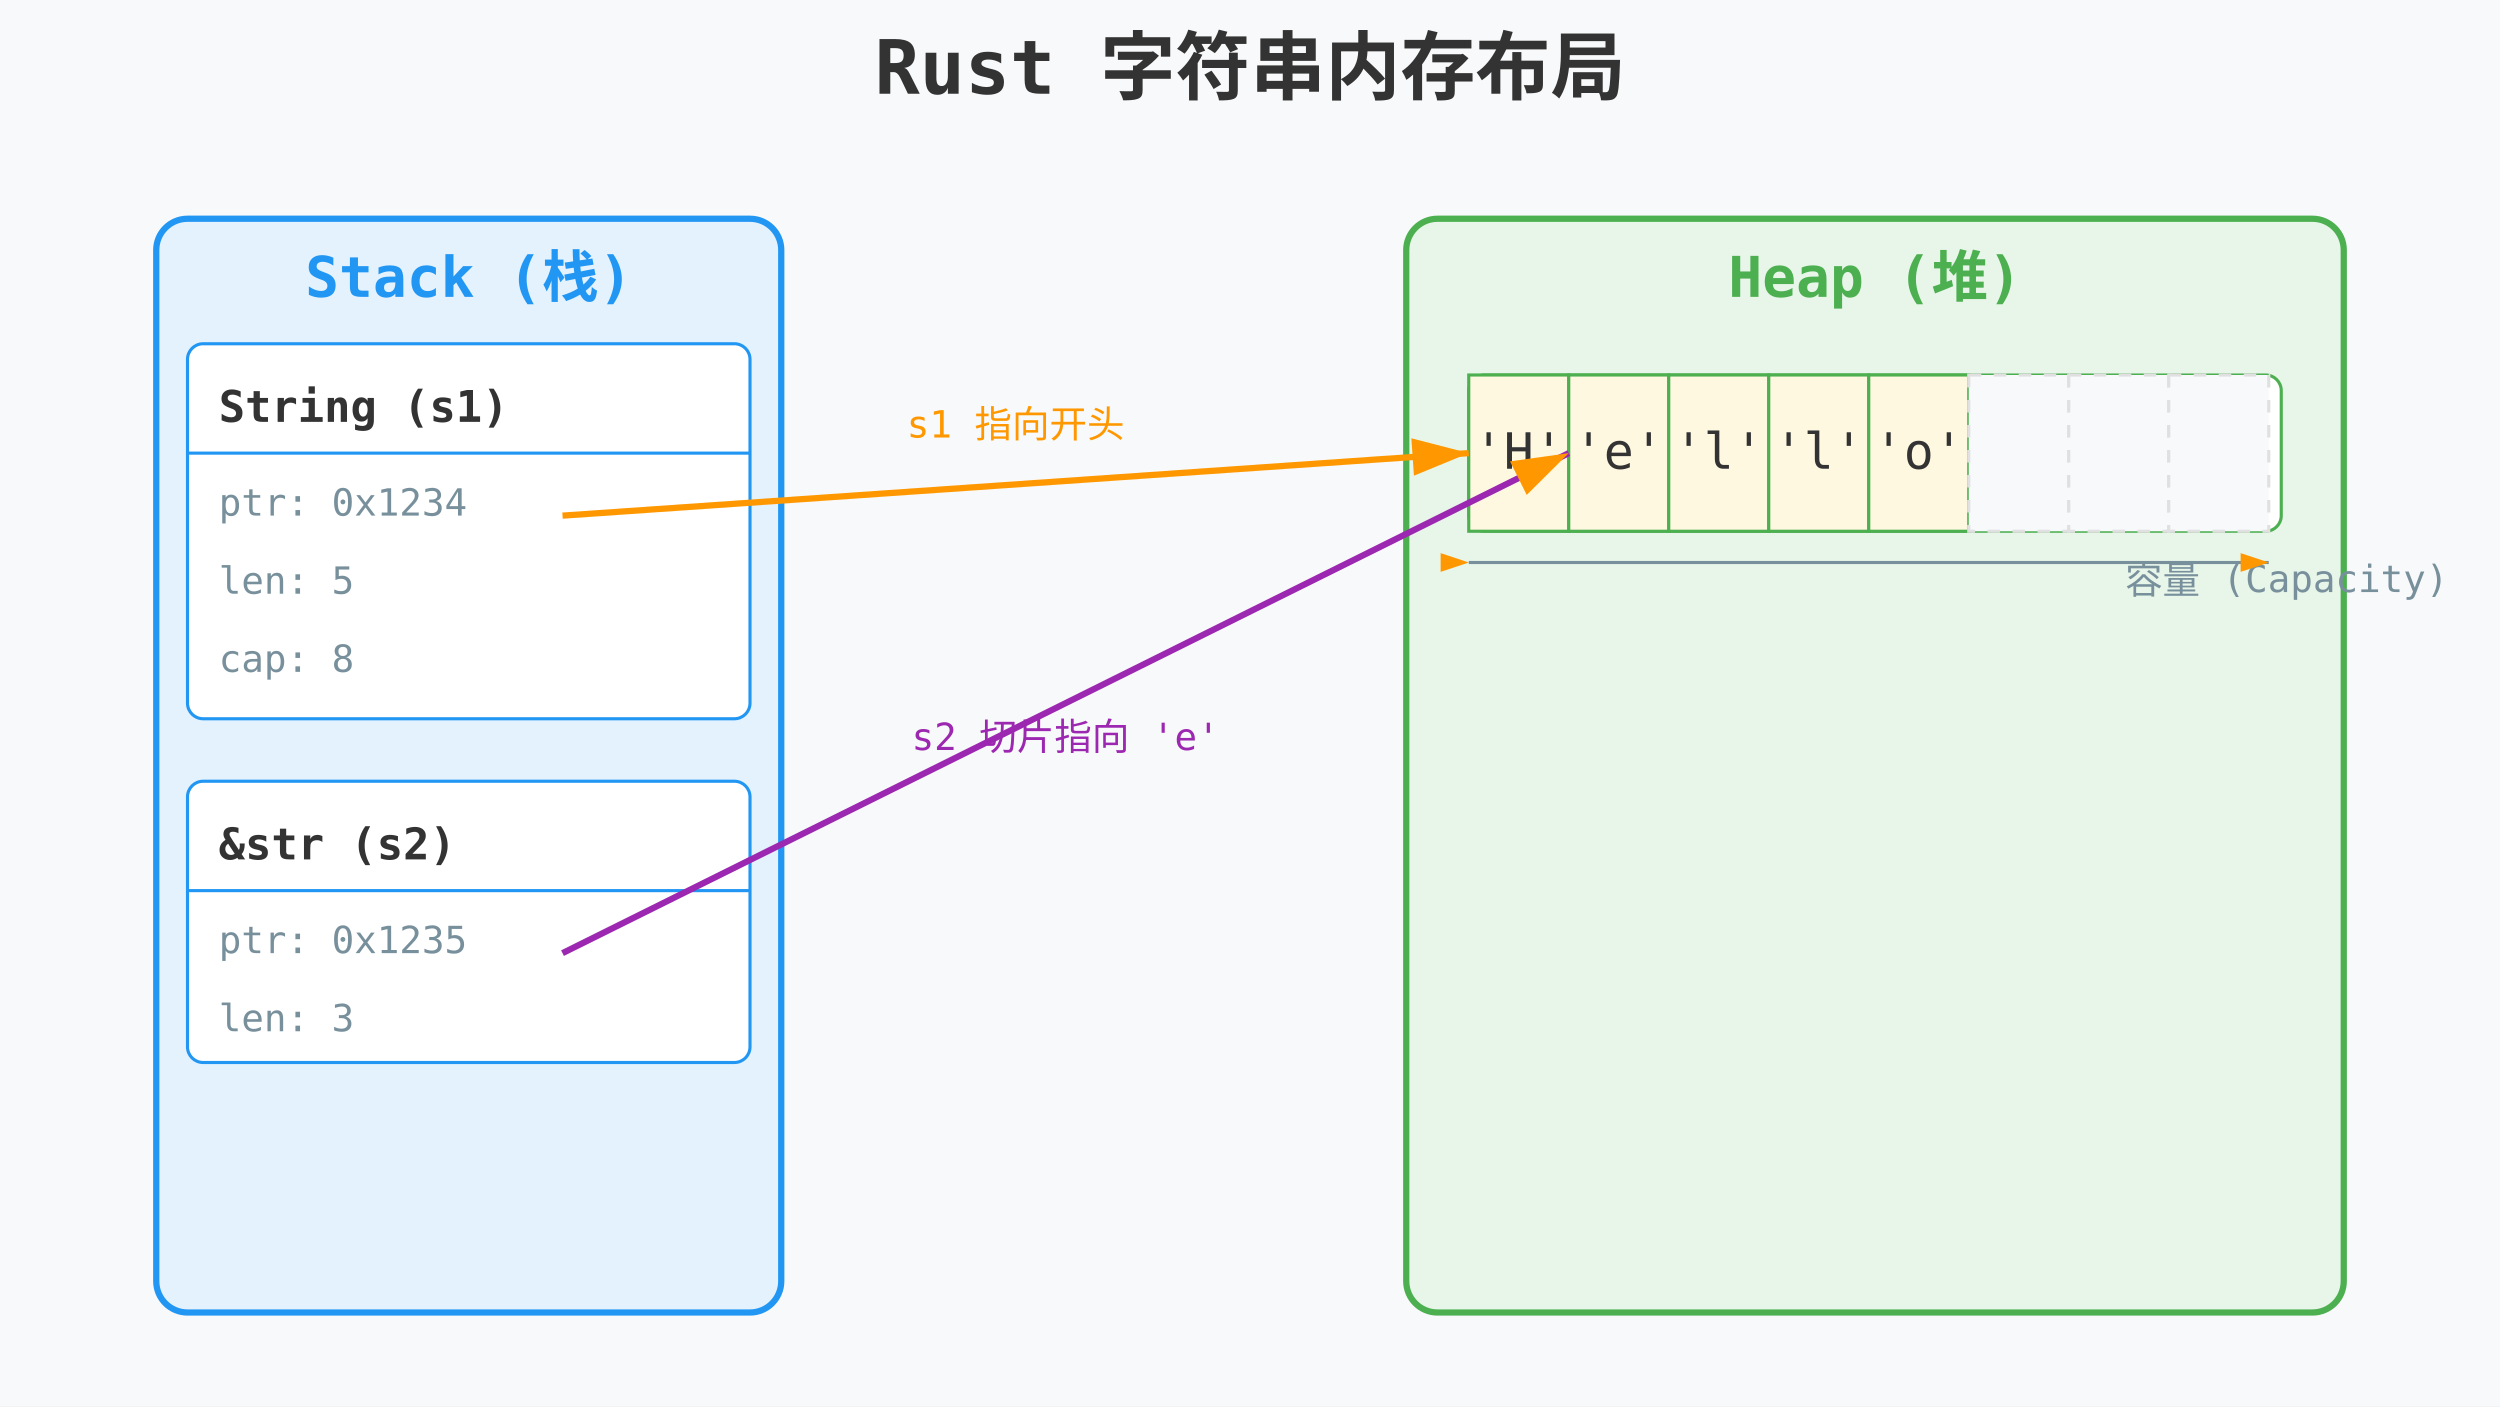
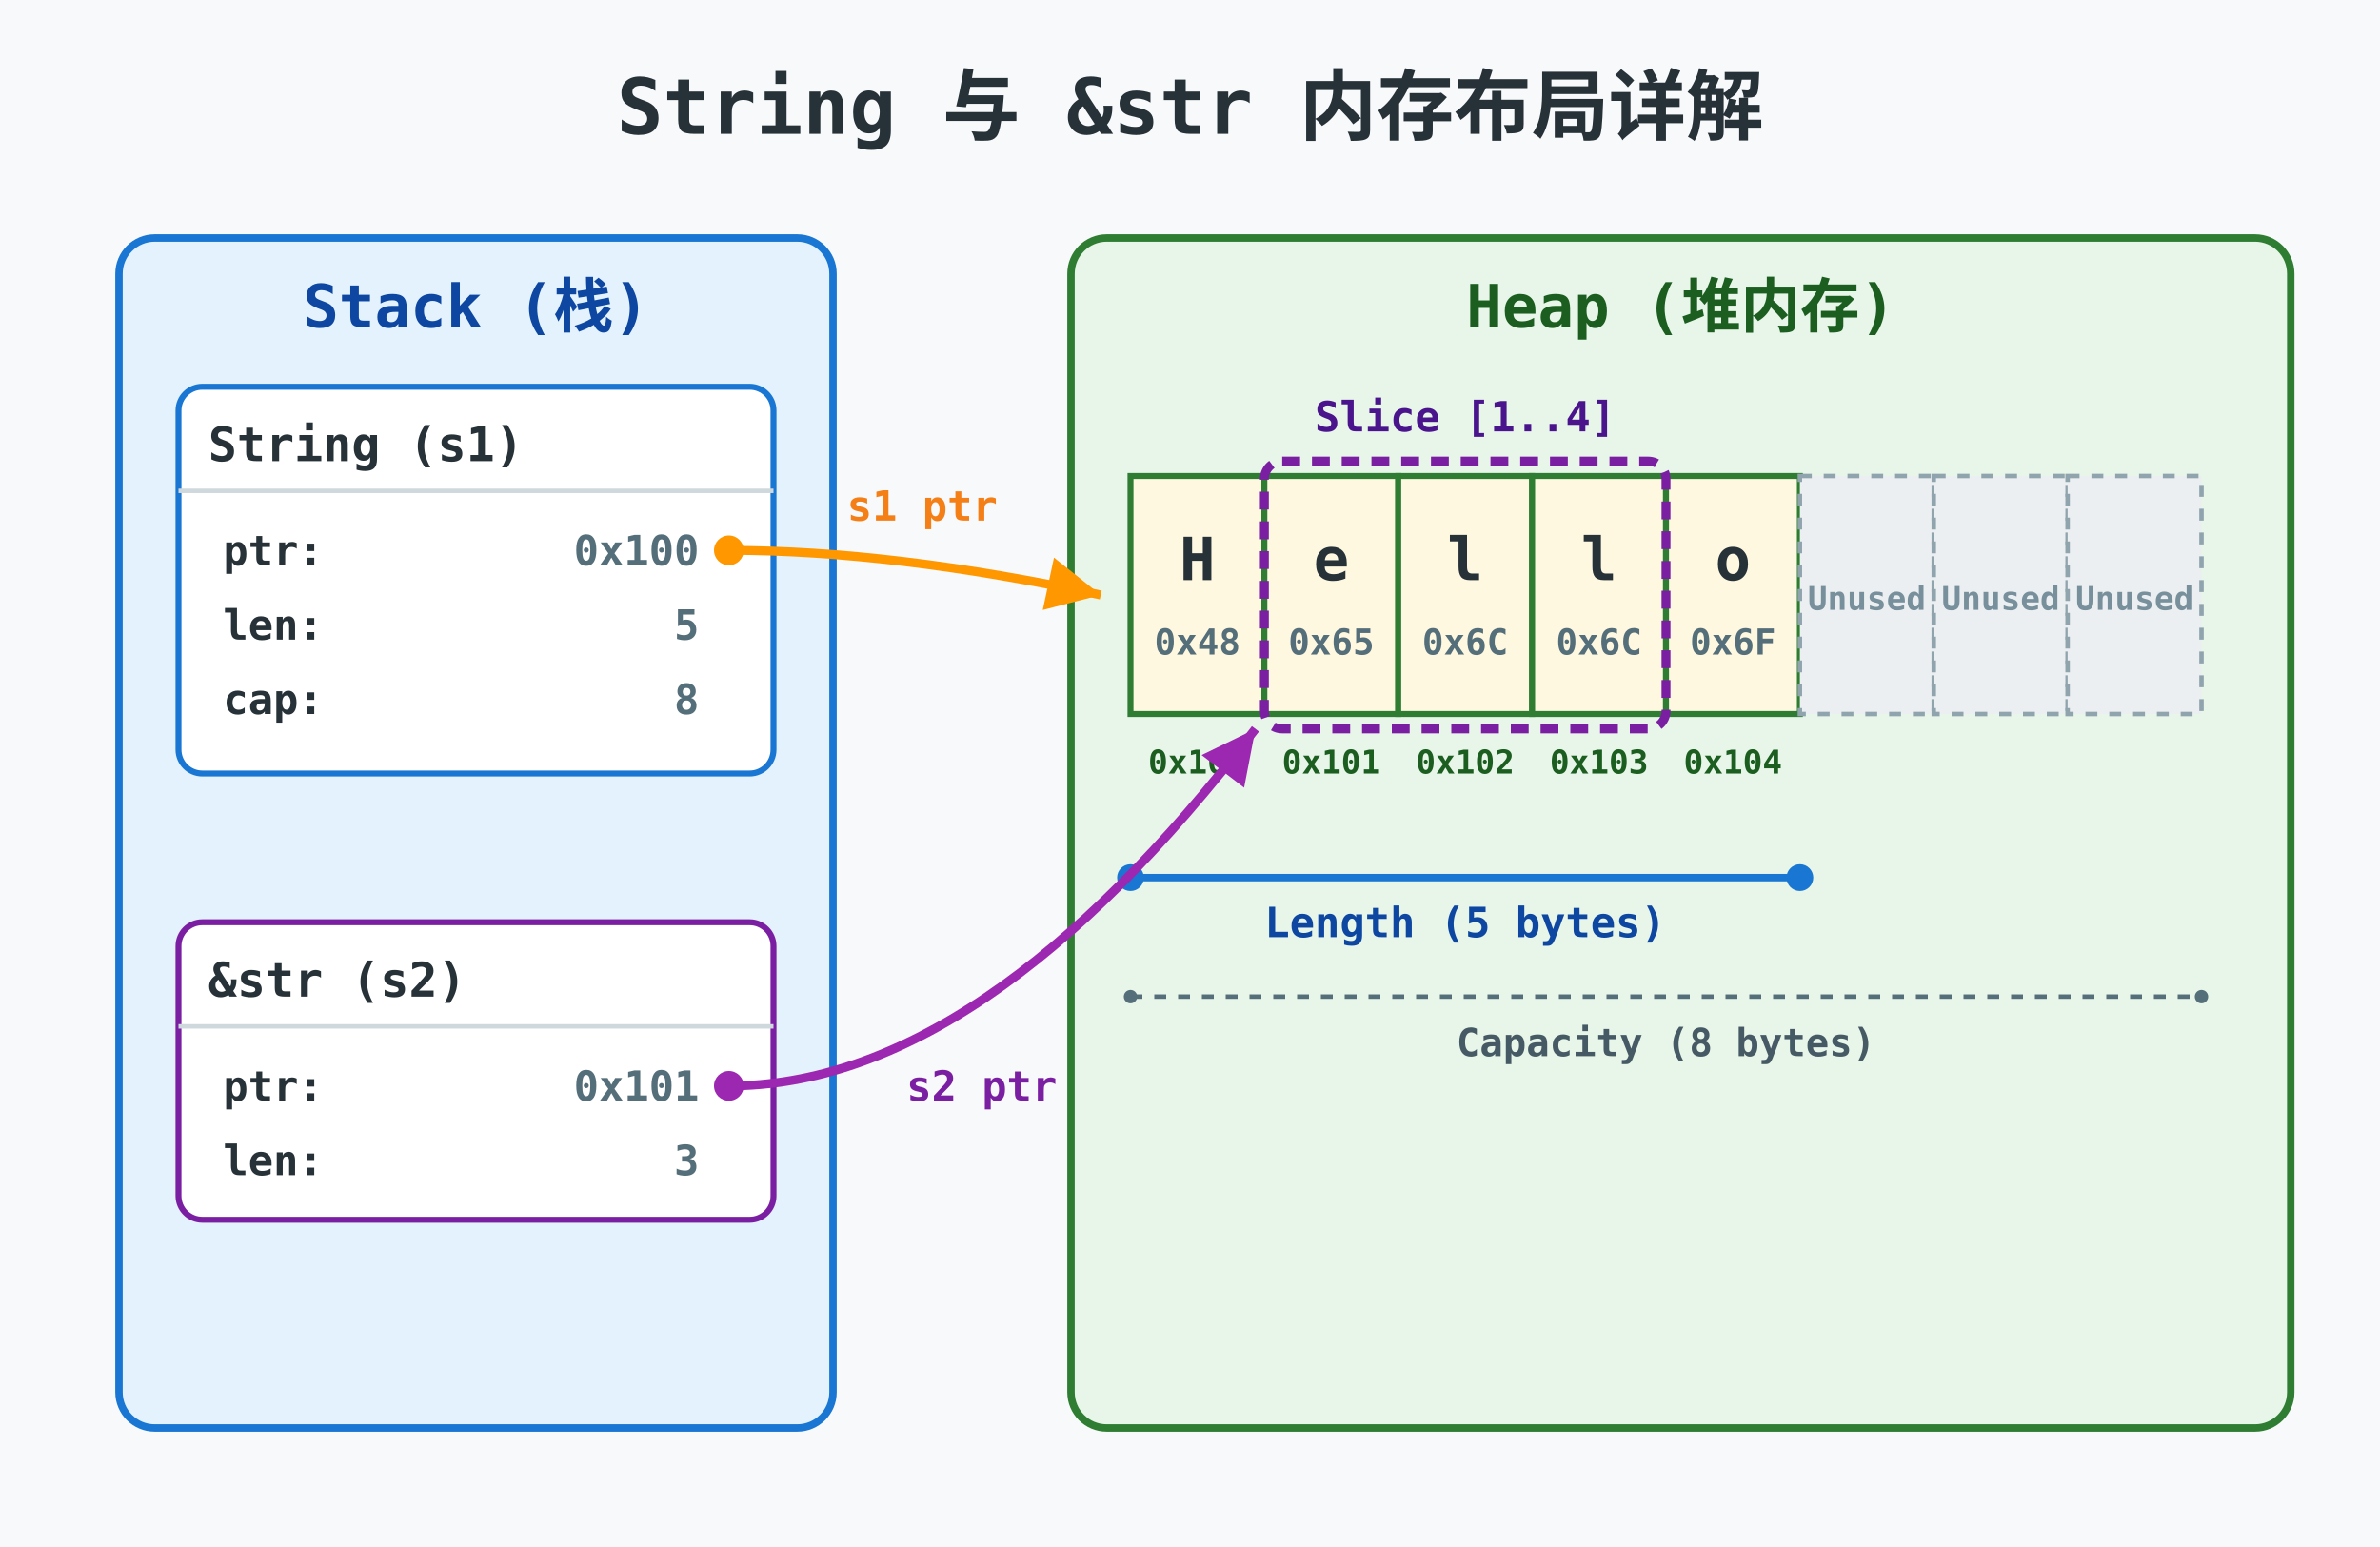
- <svg xmlns="http://www.w3.org/2000/svg" viewBox="0 0 800 450">
-   <rect width="800" height="450" fill="#f8f9fa" />
-   <text x="400" y="30" font-family="JetBrains Mono, monospace" font-size="24" font-weight="bold" text-anchor="middle" fill="#333333">Rust 字符串内存布局</text>
-   <rect x="50" y="70" width="200" height="350" rx="10" fill="#e3f2fd" stroke="#2196f3" stroke-width="2" />
-   <text x="150" y="95" font-family="JetBrains Mono, monospace" font-size="18" font-weight="bold" text-anchor="middle" fill="#2196f3">Stack (栈)</text>
-   <g transform="translate(60, 110)">
-     <rect width="180" height="120" rx="5" fill="#ffffff" stroke="#2196f3" stroke-width="1" />
-     <text x="10" y="25" font-family="JetBrains Mono, monospace" font-size="14" font-weight="bold" fill="#333333">String (s1)</text>
-     <line x1="0" y1="35" x2="180" y2="35" stroke="#2196f3" stroke-width="1" />
-     <text x="10" y="55" font-family="JetBrains Mono, monospace" font-size="12" fill="#78909c">ptr: 0x1234</text>
-     <text x="10" y="80" font-family="JetBrains Mono, monospace" font-size="12" fill="#78909c">len: 5</text>
-     <text x="10" y="105" font-family="JetBrains Mono, monospace" font-size="12" fill="#78909c">cap: 8</text>
+ <svg xmlns="http://www.w3.org/2000/svg" viewBox="0 0 800 520">
+   <rect width="800" height="520" fill="#f8f9fa" />
+   <text x="400" y="45" font-family="JetBrains Mono, monospace" font-size="26" font-weight="bold" text-anchor="middle" fill="#263238">String 与 &amp;str 内存布局详解</text>
+   <rect x="40" y="80" width="240" height="400" rx="12" fill="#e3f2fd" stroke="#1976d2" stroke-width="2.5" />
+   <text x="160" y="110" font-family="JetBrains Mono, monospace" font-size="20" font-weight="bold" text-anchor="middle" fill="#0d47a1">Stack (栈)</text>
+   <g transform="translate(60, 130)">
+     <rect width="200" height="130" rx="8" fill="#ffffff" stroke="#1976d2" stroke-width="2" />
+     <text x="10" y="25" font-family="JetBrains Mono, monospace" font-size="16" font-weight="bold" fill="#263238">String (s1)</text>
+     <line x1="0" y1="35" x2="200" y2="35" stroke="#cfd8dc" stroke-width="1.5" />
+     <text x="15" y="60" font-family="JetBrains Mono, monospace" font-size="14" font-weight="bold" fill="#263238">ptr:</text>
+     <text x="175" y="60" font-family="JetBrains Mono, monospace" font-size="14" font-weight="bold" fill="#546e7a" text-anchor="end">0x100</text>
+     <text x="15" y="85" font-family="JetBrains Mono, monospace" font-size="14" font-weight="bold" fill="#263238">len:</text>
+     <text x="175" y="85" font-family="JetBrains Mono, monospace" font-size="14" font-weight="bold" fill="#546e7a" text-anchor="end">5</text>
+     <text x="15" y="110" font-family="JetBrains Mono, monospace" font-size="14" font-weight="bold" fill="#263238">cap:</text>
+     <text x="175" y="110" font-family="JetBrains Mono, monospace" font-size="14" font-weight="bold" fill="#546e7a" text-anchor="end">8</text>
+     <circle cx="185" cy="55" r="5" fill="#ff9800" />
  </g>
-   <g transform="translate(60, 250)">
-     <rect width="180" height="90" rx="5" fill="#ffffff" stroke="#2196f3" stroke-width="1" />
-     <text x="10" y="25" font-family="JetBrains Mono, monospace" font-size="14" font-weight="bold" fill="#333333">&amp;str (s2)</text>
-     <line x1="0" y1="35" x2="180" y2="35" stroke="#2196f3" stroke-width="1" />
-     <text x="10" y="55" font-family="JetBrains Mono, monospace" font-size="12" fill="#78909c">ptr: 0x1235</text>
-     <text x="10" y="80" font-family="JetBrains Mono, monospace" font-size="12" fill="#78909c">len: 3</text>
+   <g transform="translate(60, 310)">
+     <rect width="200" height="100" rx="8" fill="#ffffff" stroke="#7b1fa2" stroke-width="2" />
+     <text x="10" y="25" font-family="JetBrains Mono, monospace" font-size="16" font-weight="bold" fill="#263238">&amp;str (s2)</text>
+     <line x1="0" y1="35" x2="200" y2="35" stroke="#cfd8dc" stroke-width="1.5" />
+     <text x="15" y="60" font-family="JetBrains Mono, monospace" font-size="14" font-weight="bold" fill="#263238">ptr:</text>
+     <text x="175" y="60" font-family="JetBrains Mono, monospace" font-size="14" font-weight="bold" fill="#546e7a" text-anchor="end">0x101</text>
+     <text x="15" y="85" font-family="JetBrains Mono, monospace" font-size="14" font-weight="bold" fill="#263238">len:</text>
+     <text x="175" y="85" font-family="JetBrains Mono, monospace" font-size="14" font-weight="bold" fill="#546e7a" text-anchor="end">3</text>
+     <circle cx="185" cy="55" r="5" fill="#9c27b0" />
  </g>
-   <rect x="450" y="70" width="300" height="350" rx="10" fill="#e8f5e9" stroke="#4caf50" stroke-width="2" />
-   <text x="600" y="95" font-family="JetBrains Mono, monospace" font-size="18" font-weight="bold" text-anchor="middle" fill="#4caf50">Heap (堆)</text>
-   <g transform="translate(470, 120)">
-     <rect width="260" height="50" rx="5" fill="#ffffff" stroke="#4caf50" stroke-width="1" />
-     <rect x="0" y="0" width="32" height="50" fill="#fff8e1" stroke="#4caf50" stroke-width="1" />
-     <text x="16" y="30" font-family="JetBrains Mono, monospace" font-size="16" text-anchor="middle" fill="#333333">'H'</text>
-     <rect x="32" y="0" width="32" height="50" fill="#fff8e1" stroke="#4caf50" stroke-width="1" />
-     <text x="48" y="30" font-family="JetBrains Mono, monospace" font-size="16" text-anchor="middle" fill="#333333">'e'</text>
-     <rect x="64" y="0" width="32" height="50" fill="#fff8e1" stroke="#4caf50" stroke-width="1" />
-     <text x="80" y="30" font-family="JetBrains Mono, monospace" font-size="16" text-anchor="middle" fill="#333333">'l'</text>
-     <rect x="96" y="0" width="32" height="50" fill="#fff8e1" stroke="#4caf50" stroke-width="1" />
-     <text x="112" y="30" font-family="JetBrains Mono, monospace" font-size="16" text-anchor="middle" fill="#333333">'l'</text>
-     <rect x="128" y="0" width="32" height="50" fill="#fff8e1" stroke="#4caf50" stroke-width="1" />
-     <text x="144" y="30" font-family="JetBrains Mono, monospace" font-size="16" text-anchor="middle" fill="#333333">'o'</text>
-     <rect x="160" y="0" width="32" height="50" fill="#f8f9fa" stroke="#e0e0e0" stroke-dasharray="4" stroke-width="1" />
-     <rect x="192" y="0" width="32" height="50" fill="#f8f9fa" stroke="#e0e0e0" stroke-dasharray="4" stroke-width="1" />
-     <rect x="224" y="0" width="32" height="50" fill="#f8f9fa" stroke="#e0e0e0" stroke-dasharray="4" stroke-width="1" />
-     <text x="210" y="70" font-family="JetBrains Mono, monospace" font-size="12" fill="#78909c">容量 (Capacity)</text>
-     <path d="M 0 60 L 256 60" stroke="#78909c" stroke-width="1" marker-start="url(#arrow)" marker-end="url(#arrow)" />
+   <rect x="360" y="80" width="410" height="400" rx="12" fill="#e8f5e9" stroke="#2e7d32" stroke-width="2.5" />
+   <text x="565" y="110" font-family="JetBrains Mono, monospace" font-size="20" font-weight="bold" text-anchor="middle" fill="#1b5e20">Heap (堆内存)</text>
+   <g transform="translate(380, 160)">
+     <g transform="translate(0, 0)">
+       <rect width="45" height="80" fill="#fff8e1" stroke="#2e7d32" stroke-width="2" />
+       <text x="22.5" y="35" font-family="JetBrains Mono, monospace" font-size="20" font-weight="bold" text-anchor="middle" fill="#263238">H</text>
+       <text x="22.5" y="60" font-family="JetBrains Mono, monospace" font-size="12" font-weight="bold" text-anchor="middle" fill="#546e7a">0x48</text>
+       <text x="22.5" y="100" font-family="JetBrains Mono, monospace" font-size="11" font-weight="bold" text-anchor="middle" fill="#1b5e20">0x100</text>
+     </g>
+     <g transform="translate(45, 0)">
+       <rect width="45" height="80" fill="#fff8e1" stroke="#2e7d32" stroke-width="2" />
+       <text x="22.5" y="35" font-family="JetBrains Mono, monospace" font-size="20" font-weight="bold" text-anchor="middle" fill="#263238">e</text>
+       <text x="22.5" y="60" font-family="JetBrains Mono, monospace" font-size="12" font-weight="bold" text-anchor="middle" fill="#546e7a">0x65</text>
+       <text x="22.5" y="100" font-family="JetBrains Mono, monospace" font-size="11" font-weight="bold" text-anchor="middle" fill="#1b5e20">0x101</text>
+     </g>
+     <g transform="translate(90, 0)">
+       <rect width="45" height="80" fill="#fff8e1" stroke="#2e7d32" stroke-width="2" />
+       <text x="22.5" y="35" font-family="JetBrains Mono, monospace" font-size="20" font-weight="bold" text-anchor="middle" fill="#263238">l</text>
+       <text x="22.5" y="60" font-family="JetBrains Mono, monospace" font-size="12" font-weight="bold" text-anchor="middle" fill="#546e7a">0x6C</text>
+       <text x="22.5" y="100" font-family="JetBrains Mono, monospace" font-size="11" font-weight="bold" text-anchor="middle" fill="#1b5e20">0x102</text>
+     </g>
+     <g transform="translate(135, 0)">
+       <rect width="45" height="80" fill="#fff8e1" stroke="#2e7d32" stroke-width="2" />
+       <text x="22.5" y="35" font-family="JetBrains Mono, monospace" font-size="20" font-weight="bold" text-anchor="middle" fill="#263238">l</text>
+       <text x="22.5" y="60" font-family="JetBrains Mono, monospace" font-size="12" font-weight="bold" text-anchor="middle" fill="#546e7a">0x6C</text>
+       <text x="22.5" y="100" font-family="JetBrains Mono, monospace" font-size="11" font-weight="bold" text-anchor="middle" fill="#1b5e20">0x103</text>
+     </g>
+     <g transform="translate(180, 0)">
+       <rect width="45" height="80" fill="#fff8e1" stroke="#2e7d32" stroke-width="2" />
+       <text x="22.5" y="35" font-family="JetBrains Mono, monospace" font-size="20" font-weight="bold" text-anchor="middle" fill="#263238">o</text>
+       <text x="22.5" y="60" font-family="JetBrains Mono, monospace" font-size="12" font-weight="bold" text-anchor="middle" fill="#546e7a">0x6F</text>
+       <text x="22.5" y="100" font-family="JetBrains Mono, monospace" font-size="11" font-weight="bold" text-anchor="middle" fill="#1b5e20">0x104</text>
+     </g>
+     <g transform="translate(225, 0)">
+       <rect width="45" height="80" fill="#eceff1" stroke="#90a4ae" stroke-dasharray="4" stroke-width="1.5" />
+       <text x="22.5" y="45" font-family="JetBrains Mono, monospace" font-size="11" font-weight="bold" text-anchor="middle" fill="#78909c">Unused</text>
+     </g>
+     <g transform="translate(270, 0)">
+       <rect width="45" height="80" fill="#eceff1" stroke="#90a4ae" stroke-dasharray="4" stroke-width="1.5" />
+       <text x="22.5" y="45" font-family="JetBrains Mono, monospace" font-size="11" font-weight="bold" text-anchor="middle" fill="#78909c">Unused</text>
+     </g>
+     <g transform="translate(315, 0)">
+       <rect width="45" height="80" fill="#eceff1" stroke="#90a4ae" stroke-dasharray="4" stroke-width="1.5" />
+       <text x="22.5" y="45" font-family="JetBrains Mono, monospace" font-size="11" font-weight="bold" text-anchor="middle" fill="#78909c">Unused</text>
+     </g>
+     <path d="M 0 135 L 225 135" stroke="#1976d2" stroke-width="2.5" marker-start="url(#dot)" marker-end="url(#dot)" />
+     <text x="112.5" y="155" font-family="JetBrains Mono, monospace" font-size="14" font-weight="bold" text-anchor="middle" fill="#0d47a1">Length (5 bytes)</text>
+     <path d="M 0 175 L 360 175" stroke="#546e7a" stroke-width="1.5" stroke-dasharray="4" marker-start="url(#dot-grey)" marker-end="url(#dot-grey)" />
+     <text x="180" y="195" font-family="JetBrains Mono, monospace" font-size="13" font-weight="bold" text-anchor="middle" fill="#455a64">Capacity (8 bytes)</text>
+     <rect x="45" y="-5" width="135" height="90" fill="none" stroke="#7b1fa2" stroke-width="3" rx="6" stroke-dasharray="6,4" />
+     <text x="112.5" y="-15" font-family="JetBrains Mono, monospace" font-size="14" font-weight="bold" fill="#4a148c" text-anchor="middle">Slice [1..4]</text>
  </g>
-   <path d="M 180 165 L 470 145" stroke="#ff9800" stroke-width="2" fill="none" marker-end="url(#arrow)" />
-   <text x="325" y="140" font-family="JetBrains Mono, monospace" font-size="12" fill="#ff9800" text-anchor="middle">s1 指向开头</text>
-   <path d="M 180 305 L 502 145" stroke="#9c27b0" stroke-width="2" fill="none" marker-end="url(#arrow)" />
-   <text x="341" y="240" font-family="JetBrains Mono, monospace" font-size="12" fill="#9c27b0" text-anchor="middle">s2 切片指向 'e'</text>
+   <path d="M 245 185 Q 300 185 370 200" stroke="#ff9800" stroke-width="3" fill="none" marker-end="url(#arrow-orange)" />
+   <text x="310" y="175" font-family="JetBrains Mono, monospace" font-size="14" font-weight="bold" fill="#f57f17" text-anchor="middle">s1 ptr</text>
+   <path d="M 245 365 Q 330 365 422 245" stroke="#9c27b0" stroke-width="3" fill="none" marker-end="url(#arrow-purple)" />
+   <text x="330" y="370" font-family="JetBrains Mono, monospace" font-size="14" font-weight="bold" fill="#7b1fa2" text-anchor="middle">s2 ptr</text>
  <defs>
-     <marker id="arrow" markerWidth="10" markerHeight="10" refX="9" refY="3" orient="auto" markerUnits="strokeWidth">
-       <path d="M0,0 L0,6 L9,3 z" fill="#ff9800" />
+     <marker id="arrow-orange" viewBox="0 0 10 10" refX="10" refY="5" markerWidth="6" markerHeight="6" orient="auto">
+       <path d="M 0 0 L 10 5 L 0 10 Z" fill="#ff9800" />
    </marker>
-     <marker id="arrow-purple" markerWidth="10" markerHeight="10" refX="9" refY="3" orient="auto" markerUnits="strokeWidth">
-       <path d="M0,0 L0,6 L9,3 z" fill="#9c27b0" />
+     <marker id="arrow-purple" viewBox="0 0 10 10" refX="10" refY="5" markerWidth="6" markerHeight="6" orient="auto">
+       <path d="M 0 0 L 10 5 L 0 10 Z" fill="#9c27b0" />
+     </marker>
+     <marker id="dot" viewBox="0 0 10 10" refX="5" refY="5" markerWidth="6" markerHeight="6">
+       <circle cx="5" cy="5" r="3" fill="#1976d2" />
+     </marker>
+     <marker id="dot-grey" viewBox="0 0 10 10" refX="5" refY="5" markerWidth="6" markerHeight="6">
+       <circle cx="5" cy="5" r="2.5" fill="#546e7a" />
    </marker>
  </defs>
</svg>
